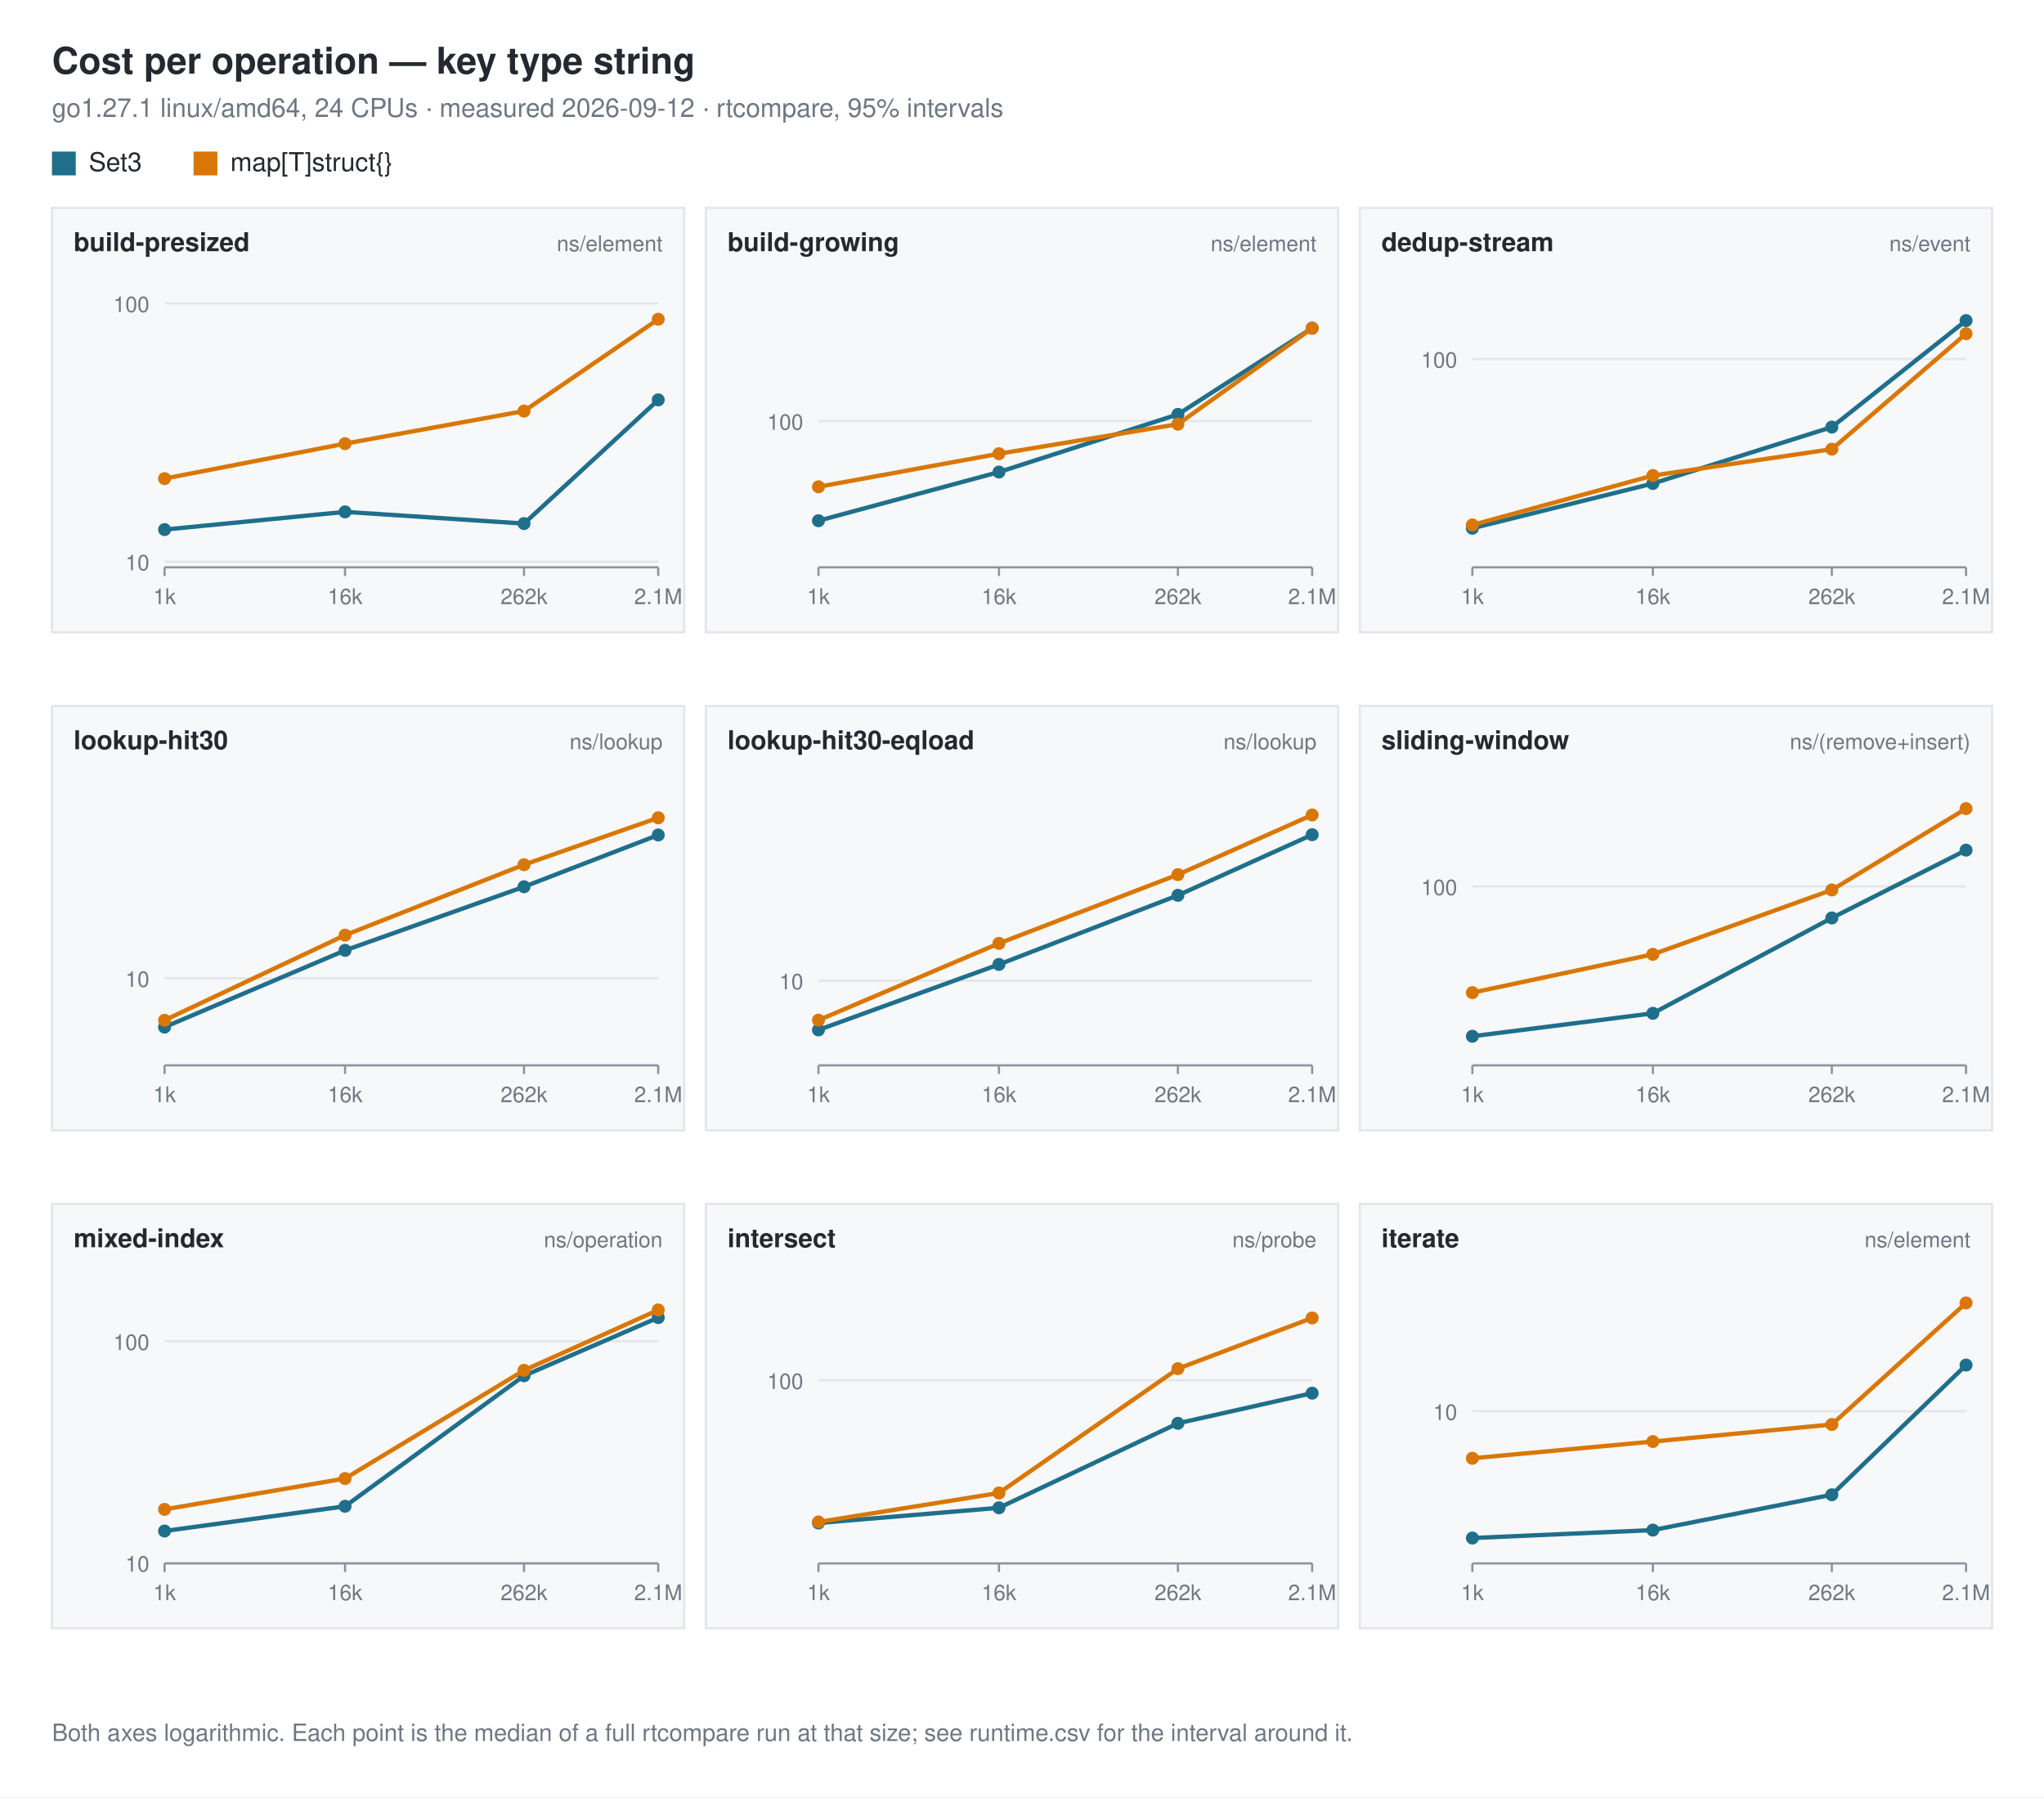
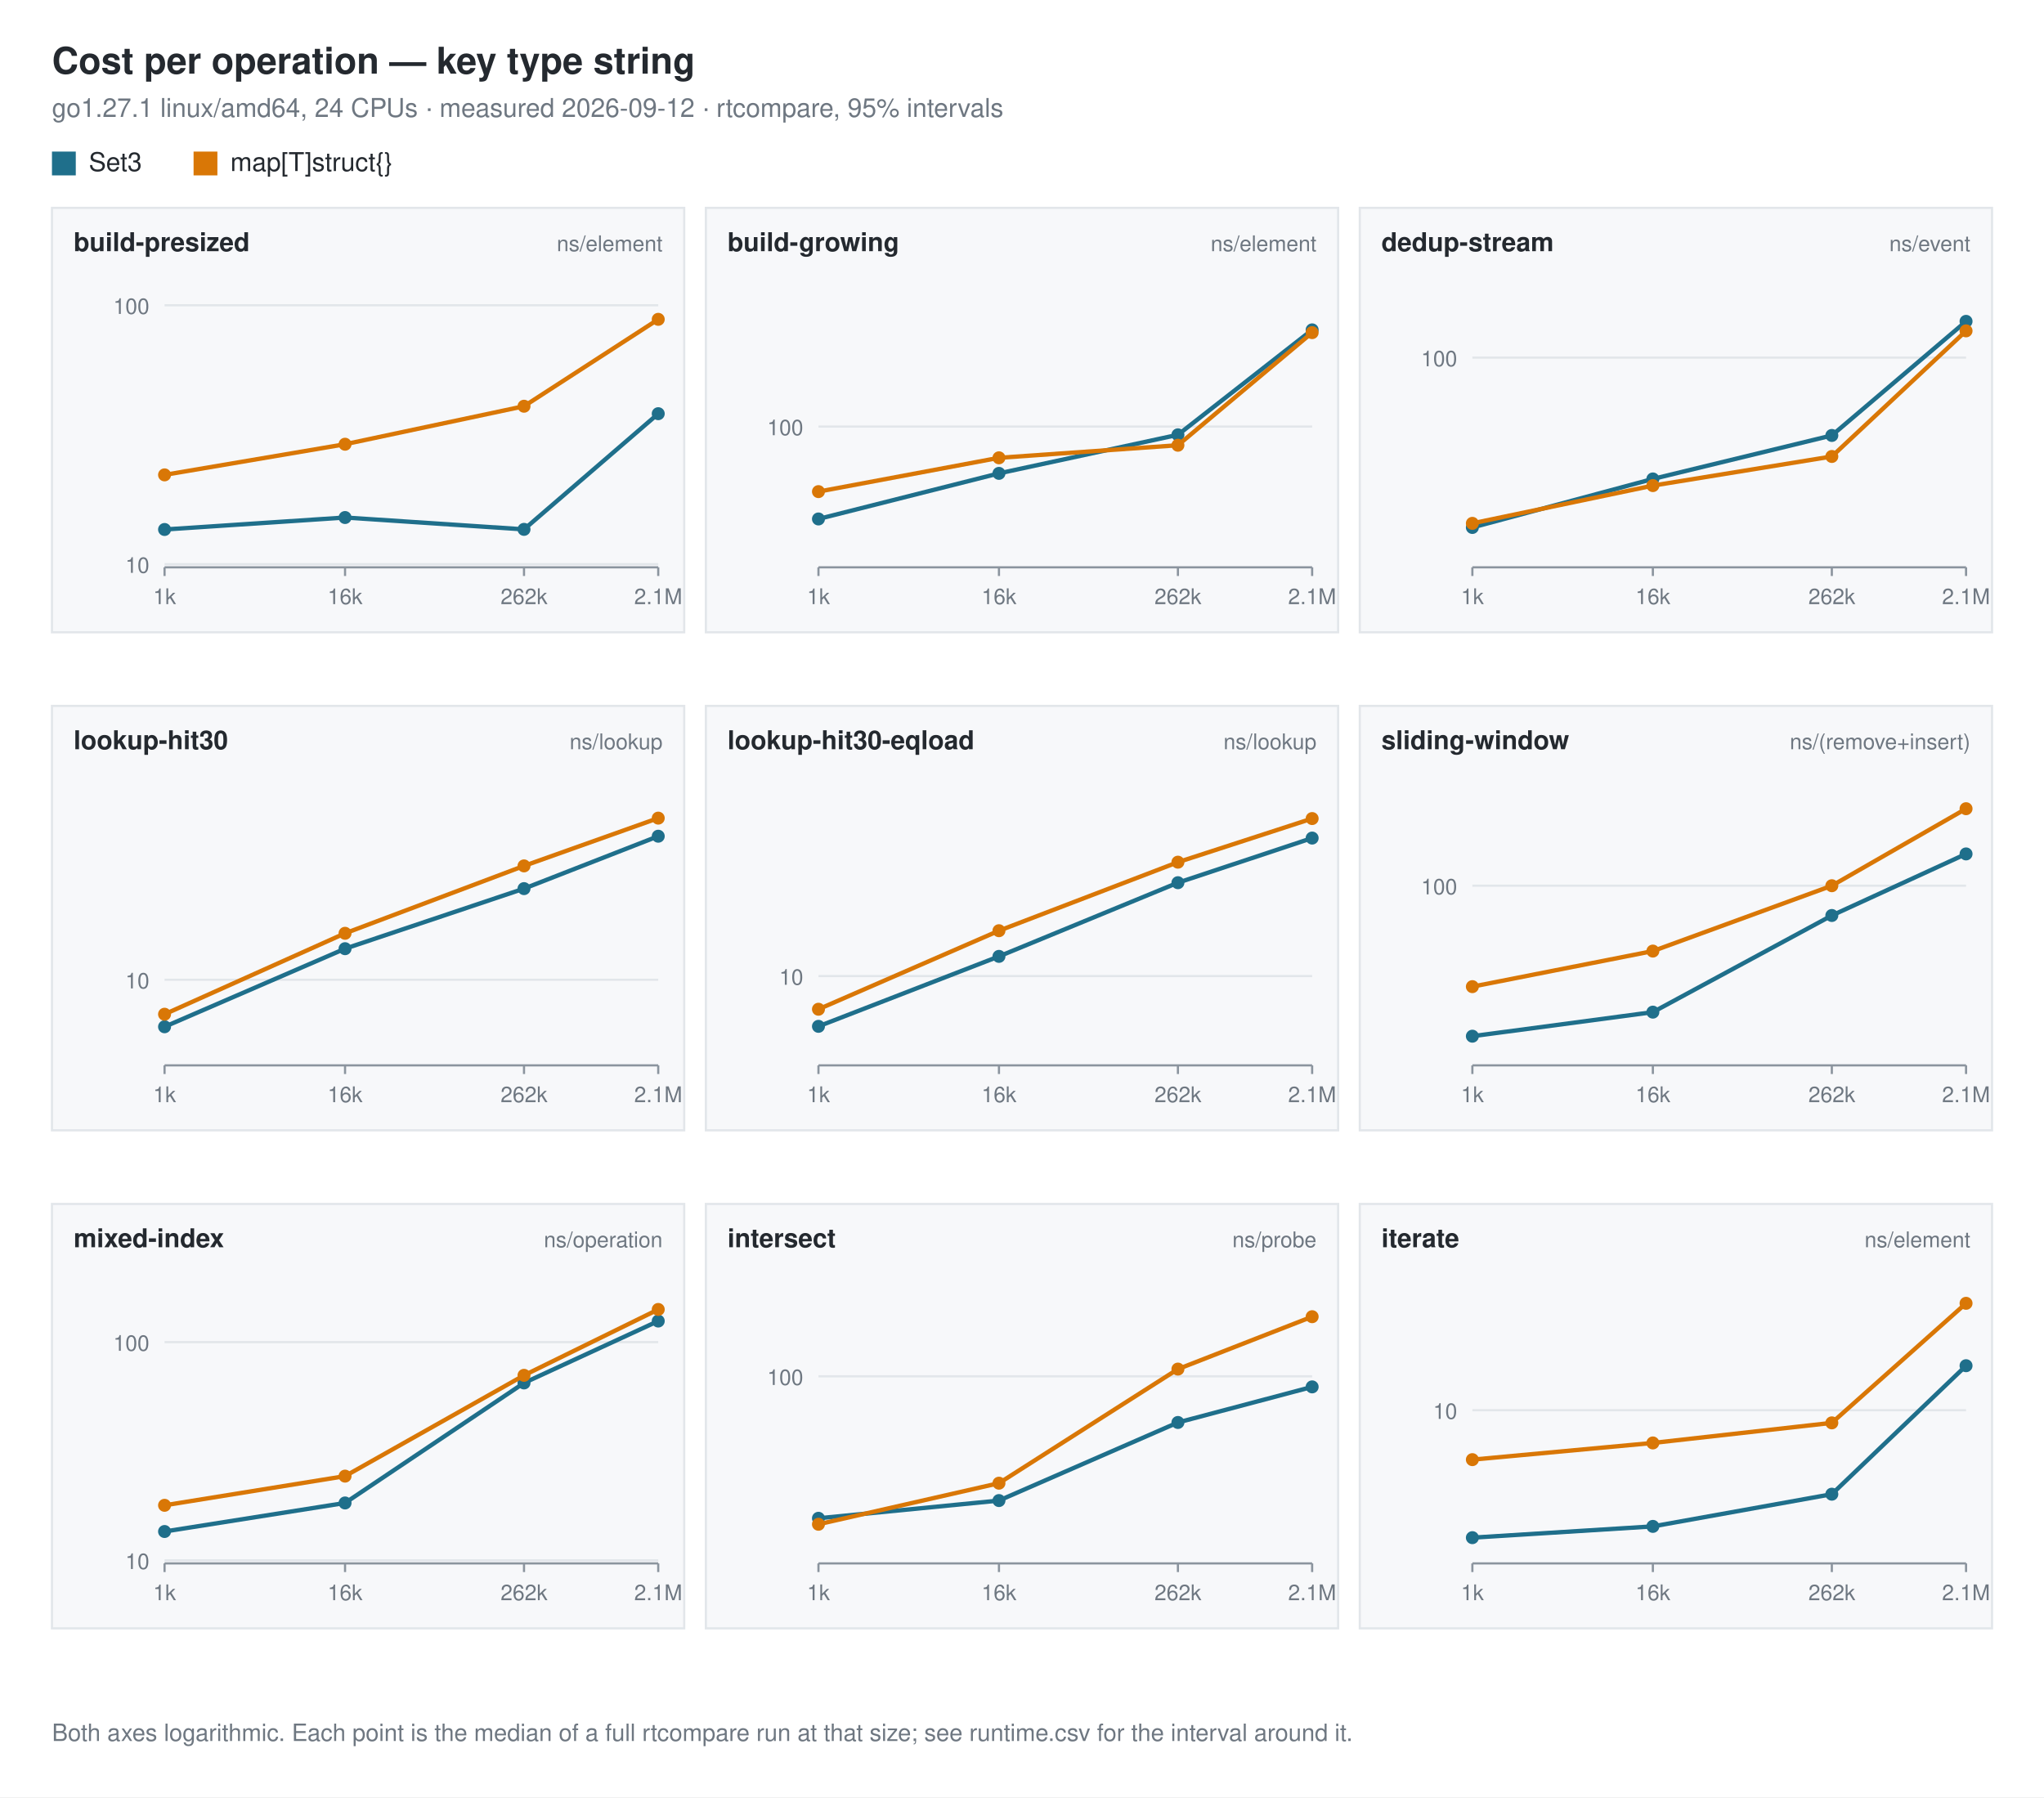
<svg xmlns="http://www.w3.org/2000/svg" width="944" height="830" viewBox="0 0 944 830" font-family="-apple-system, BlinkMacSystemFont, 'Segoe UI', Helvetica, Arial, sans-serif">
  <rect x="0" y="0" width="944" height="830" fill="#ffffff" />
  <text x="24" y="34" font-size="17" fill="#24292f" text-anchor="start" font-weight="600">Cost per operation — key type string</text>
  <text x="24" y="54" font-size="12" fill="#6e7781" text-anchor="start" font-weight="400">go1.27.1 linux/amd64, 24 CPUs · measured 2026-09-12 · rtcompare, 95% intervals</text>
  <rect x="24" y="70" width="11" height="11" fill="#1f6f8b" />
  <text x="41" y="79" font-size="12" fill="#24292f" text-anchor="start" font-weight="400">Set3</text>
  <rect x="89.4" y="70" width="11" height="11" fill="#d97706" />
  <text x="106.4" y="79" font-size="12" fill="#24292f" text-anchor="start" font-weight="400">map[T]struct{}</text>
  <rect x="24" y="96" width="292" height="196" fill="#f7f8fa" stroke="#e2e6ea" stroke-width="1" />
  <text x="34" y="116" font-size="12" fill="#24292f" text-anchor="start" font-weight="600">build-presized</text>
  <text x="306" y="116" font-size="10" fill="#6e7781" text-anchor="end" font-weight="400">ns/element</text>
-   <line x1="76" y1="259.357" x2="304" y2="259.357" stroke="#e2e6ea" stroke-width="1" />
-   <text x="69" y="263.357" font-size="10" fill="#6e7781" text-anchor="end" font-weight="400">10</text>
-   <line x1="76" y1="140.115" x2="304" y2="140.115" stroke="#e2e6ea" stroke-width="1" />
-   <text x="69" y="144.115" font-size="10" fill="#6e7781" text-anchor="end" font-weight="400">100</text>
+   <line x1="76" y1="260.556" x2="304" y2="260.556" stroke="#e2e6ea" stroke-width="1" />
+   <text x="69" y="264.556" font-size="10" fill="#6e7781" text-anchor="end" font-weight="400">10</text>
+   <line x1="76" y1="140.975" x2="304" y2="140.975" stroke="#e2e6ea" stroke-width="1" />
+   <text x="69" y="144.975" font-size="10" fill="#6e7781" text-anchor="end" font-weight="400">100</text>
  <line x1="76" y1="262" x2="76" y2="266" stroke="#8b949e" stroke-width="1" />
  <text x="76" y="279" font-size="10" fill="#6e7781" text-anchor="middle" font-weight="400">1k</text>
  <line x1="159.359" y1="262" x2="159.359" y2="266" stroke="#8b949e" stroke-width="1" />
  <text x="159.359" y="279" font-size="10" fill="#6e7781" text-anchor="middle" font-weight="400">16k</text>
  <line x1="242.011" y1="262" x2="242.011" y2="266" stroke="#8b949e" stroke-width="1" />
  <text x="242.011" y="279" font-size="10" fill="#6e7781" text-anchor="middle" font-weight="400">262k</text>
  <line x1="304" y1="262" x2="304" y2="266" stroke="#8b949e" stroke-width="1" />
  <text x="304" y="279" font-size="10" fill="#6e7781" text-anchor="middle" font-weight="400">2.1M</text>
  <line x1="76" y1="262" x2="304" y2="262" stroke="#8b949e" stroke-width="1" />
-   <polyline points="76,244.575 159.359,236.39 242.011,241.797 304,184.667" fill="none" stroke="#1f6f8b" stroke-width="2" stroke-linejoin="round" stroke-linecap="round" />
-   <circle cx="76" cy="244.575" r="3" fill="#1f6f8b" />
-   <circle cx="159.359" cy="236.39" r="3" fill="#1f6f8b" />
-   <circle cx="242.011" cy="241.797" r="3" fill="#1f6f8b" />
-   <circle cx="304" cy="184.667" r="3" fill="#1f6f8b" />
-   <polyline points="76,221.02 159.359,204.878 242.011,189.842 304,147.425" fill="none" stroke="#d97706" stroke-width="2" stroke-linejoin="round" stroke-linecap="round" />
-   <circle cx="76" cy="221.02" r="3" fill="#d97706" />
-   <circle cx="159.359" cy="204.878" r="3" fill="#d97706" />
-   <circle cx="242.011" cy="189.842" r="3" fill="#d97706" />
-   <circle cx="304" cy="147.425" r="3" fill="#d97706" />
+   <polyline points="76,244.526 159.359,238.999 242.011,244.469 304,191.046" fill="none" stroke="#1f6f8b" stroke-width="2" stroke-linejoin="round" stroke-linecap="round" />
+   <circle cx="76" cy="244.526" r="3" fill="#1f6f8b" />
+   <circle cx="159.359" cy="238.999" r="3" fill="#1f6f8b" />
+   <circle cx="242.011" cy="244.469" r="3" fill="#1f6f8b" />
+   <circle cx="304" cy="191.046" r="3" fill="#1f6f8b" />
+   <polyline points="76,219.305 159.359,205.152 242.011,187.603 304,147.474" fill="none" stroke="#d97706" stroke-width="2" stroke-linejoin="round" stroke-linecap="round" />
+   <circle cx="76" cy="219.305" r="3" fill="#d97706" />
+   <circle cx="159.359" cy="205.152" r="3" fill="#d97706" />
+   <circle cx="242.011" cy="187.603" r="3" fill="#d97706" />
+   <circle cx="304" cy="147.474" r="3" fill="#d97706" />
  <rect x="326" y="96" width="292" height="196" fill="#f7f8fa" stroke="#e2e6ea" stroke-width="1" />
  <text x="336" y="116" font-size="12" fill="#24292f" text-anchor="start" font-weight="600">build-growing</text>
  <text x="608" y="116" font-size="10" fill="#6e7781" text-anchor="end" font-weight="400">ns/element</text>
-   <line x1="378" y1="194.454" x2="606" y2="194.454" stroke="#e2e6ea" stroke-width="1" />
-   <text x="371" y="198.454" font-size="10" fill="#6e7781" text-anchor="end" font-weight="400">100</text>
+   <line x1="378" y1="196.991" x2="606" y2="196.991" stroke="#e2e6ea" stroke-width="1" />
+   <text x="371" y="200.991" font-size="10" fill="#6e7781" text-anchor="end" font-weight="400">100</text>
  <line x1="378" y1="262" x2="378" y2="266" stroke="#8b949e" stroke-width="1" />
  <text x="378" y="279" font-size="10" fill="#6e7781" text-anchor="middle" font-weight="400">1k</text>
  <line x1="461.359" y1="262" x2="461.359" y2="266" stroke="#8b949e" stroke-width="1" />
  <text x="461.359" y="279" font-size="10" fill="#6e7781" text-anchor="middle" font-weight="400">16k</text>
  <line x1="544.011" y1="262" x2="544.011" y2="266" stroke="#8b949e" stroke-width="1" />
  <text x="544.011" y="279" font-size="10" fill="#6e7781" text-anchor="middle" font-weight="400">262k</text>
  <line x1="606" y1="262" x2="606" y2="266" stroke="#8b949e" stroke-width="1" />
  <text x="606" y="279" font-size="10" fill="#6e7781" text-anchor="middle" font-weight="400">2.1M</text>
  <line x1="378" y1="262" x2="606" y2="262" stroke="#8b949e" stroke-width="1" />
-   <polyline points="378,240.471 461.359,217.999 544.011,191.364 606,151.529" fill="none" stroke="#1f6f8b" stroke-width="2" stroke-linejoin="round" stroke-linecap="round" />
-   <circle cx="378" cy="240.471" r="3" fill="#1f6f8b" />
-   <circle cx="461.359" cy="217.999" r="3" fill="#1f6f8b" />
-   <circle cx="544.011" cy="191.364" r="3" fill="#1f6f8b" />
-   <circle cx="606" cy="151.529" r="3" fill="#1f6f8b" />
-   <polyline points="378,224.809 461.359,209.534 544.011,195.893 606,151.601" fill="none" stroke="#d97706" stroke-width="2" stroke-linejoin="round" stroke-linecap="round" />
-   <circle cx="378" cy="224.809" r="3" fill="#d97706" />
-   <circle cx="461.359" cy="209.534" r="3" fill="#d97706" />
-   <circle cx="544.011" cy="195.893" r="3" fill="#d97706" />
-   <circle cx="606" cy="151.601" r="3" fill="#d97706" />
+   <polyline points="378,239.665 461.359,218.609 544.011,200.8 606,152.335" fill="none" stroke="#1f6f8b" stroke-width="2" stroke-linejoin="round" stroke-linecap="round" />
+   <circle cx="378" cy="239.665" r="3" fill="#1f6f8b" />
+   <circle cx="461.359" cy="218.609" r="3" fill="#1f6f8b" />
+   <circle cx="544.011" cy="200.8" r="3" fill="#1f6f8b" />
+   <circle cx="606" cy="152.335" r="3" fill="#1f6f8b" />
+   <polyline points="378,227.037 461.359,211.422 544.011,205.617 606,153.614" fill="none" stroke="#d97706" stroke-width="2" stroke-linejoin="round" stroke-linecap="round" />
+   <circle cx="378" cy="227.037" r="3" fill="#d97706" />
+   <circle cx="461.359" cy="211.422" r="3" fill="#d97706" />
+   <circle cx="544.011" cy="205.617" r="3" fill="#d97706" />
+   <circle cx="606" cy="153.614" r="3" fill="#d97706" />
  <rect x="628" y="96" width="292" height="196" fill="#f7f8fa" stroke="#e2e6ea" stroke-width="1" />
  <text x="638" y="116" font-size="12" fill="#24292f" text-anchor="start" font-weight="600">dedup-stream</text>
  <text x="910" y="116" font-size="10" fill="#6e7781" text-anchor="end" font-weight="400">ns/event</text>
-   <line x1="680" y1="165.774" x2="908" y2="165.774" stroke="#e2e6ea" stroke-width="1" />
-   <text x="673" y="169.774" font-size="10" fill="#6e7781" text-anchor="end" font-weight="400">100</text>
+   <line x1="680" y1="165.151" x2="908" y2="165.151" stroke="#e2e6ea" stroke-width="1" />
+   <text x="673" y="169.151" font-size="10" fill="#6e7781" text-anchor="end" font-weight="400">100</text>
  <line x1="680" y1="262" x2="680" y2="266" stroke="#8b949e" stroke-width="1" />
  <text x="680" y="279" font-size="10" fill="#6e7781" text-anchor="middle" font-weight="400">1k</text>
  <line x1="763.359" y1="262" x2="763.359" y2="266" stroke="#8b949e" stroke-width="1" />
  <text x="763.359" y="279" font-size="10" fill="#6e7781" text-anchor="middle" font-weight="400">16k</text>
  <line x1="846.011" y1="262" x2="846.011" y2="266" stroke="#8b949e" stroke-width="1" />
  <text x="846.011" y="279" font-size="10" fill="#6e7781" text-anchor="middle" font-weight="400">262k</text>
  <line x1="908" y1="262" x2="908" y2="266" stroke="#8b949e" stroke-width="1" />
  <text x="908" y="279" font-size="10" fill="#6e7781" text-anchor="middle" font-weight="400">2.1M</text>
  <line x1="680" y1="262" x2="908" y2="262" stroke="#8b949e" stroke-width="1" />
-   <polyline points="680,243.957 763.359,223.294 846.011,197.238 908,148.043" fill="none" stroke="#1f6f8b" stroke-width="2" stroke-linejoin="round" stroke-linecap="round" />
-   <circle cx="680" cy="243.957" r="3" fill="#1f6f8b" />
-   <circle cx="763.359" cy="223.294" r="3" fill="#1f6f8b" />
-   <circle cx="846.011" cy="197.238" r="3" fill="#1f6f8b" />
-   <circle cx="908" cy="148.043" r="3" fill="#1f6f8b" />
-   <polyline points="680,242.432 763.359,219.616 846.011,207.434 908,154.098" fill="none" stroke="#d97706" stroke-width="2" stroke-linejoin="round" stroke-linecap="round" />
-   <circle cx="680" cy="242.432" r="3" fill="#d97706" />
-   <circle cx="763.359" cy="219.616" r="3" fill="#d97706" />
-   <circle cx="846.011" cy="207.434" r="3" fill="#d97706" />
-   <circle cx="908" cy="154.098" r="3" fill="#d97706" />
+   <polyline points="680,243.593 763.359,221.183 846.011,201.099 908,148.407" fill="none" stroke="#1f6f8b" stroke-width="2" stroke-linejoin="round" stroke-linecap="round" />
+   <circle cx="680" cy="243.593" r="3" fill="#1f6f8b" />
+   <circle cx="763.359" cy="221.183" r="3" fill="#1f6f8b" />
+   <circle cx="846.011" cy="201.099" r="3" fill="#1f6f8b" />
+   <circle cx="908" cy="148.407" r="3" fill="#1f6f8b" />
+   <polyline points="680,241.687 763.359,224.256 846.011,210.807 908,152.796" fill="none" stroke="#d97706" stroke-width="2" stroke-linejoin="round" stroke-linecap="round" />
+   <circle cx="680" cy="241.687" r="3" fill="#d97706" />
+   <circle cx="763.359" cy="224.256" r="3" fill="#d97706" />
+   <circle cx="846.011" cy="210.807" r="3" fill="#d97706" />
+   <circle cx="908" cy="152.796" r="3" fill="#d97706" />
  <rect x="24" y="326" width="292" height="196" fill="#f7f8fa" stroke="#e2e6ea" stroke-width="1" />
  <text x="34" y="346" font-size="12" fill="#24292f" text-anchor="start" font-weight="600">lookup-hit30</text>
  <text x="306" y="346" font-size="10" fill="#6e7781" text-anchor="end" font-weight="400">ns/lookup</text>
-   <line x1="76" y1="451.754" x2="304" y2="451.754" stroke="#e2e6ea" stroke-width="1" />
-   <text x="69" y="455.754" font-size="10" fill="#6e7781" text-anchor="end" font-weight="400">10</text>
+   <line x1="76" y1="452.468" x2="304" y2="452.468" stroke="#e2e6ea" stroke-width="1" />
+   <text x="69" y="456.468" font-size="10" fill="#6e7781" text-anchor="end" font-weight="400">10</text>
  <line x1="76" y1="492" x2="76" y2="496" stroke="#8b949e" stroke-width="1" />
  <text x="76" y="509" font-size="10" fill="#6e7781" text-anchor="middle" font-weight="400">1k</text>
  <line x1="159.359" y1="492" x2="159.359" y2="496" stroke="#8b949e" stroke-width="1" />
  <text x="159.359" y="509" font-size="10" fill="#6e7781" text-anchor="middle" font-weight="400">16k</text>
  <line x1="242.011" y1="492" x2="242.011" y2="496" stroke="#8b949e" stroke-width="1" />
  <text x="242.011" y="509" font-size="10" fill="#6e7781" text-anchor="middle" font-weight="400">262k</text>
  <line x1="304" y1="492" x2="304" y2="496" stroke="#8b949e" stroke-width="1" />
  <text x="304" y="509" font-size="10" fill="#6e7781" text-anchor="middle" font-weight="400">2.1M</text>
  <line x1="76" y1="492" x2="304" y2="492" stroke="#8b949e" stroke-width="1" />
-   <polyline points="76,474.342 159.359,438.895 242.011,409.52 304,385.608" fill="none" stroke="#1f6f8b" stroke-width="2" stroke-linejoin="round" stroke-linecap="round" />
-   <circle cx="76" cy="474.342" r="3" fill="#1f6f8b" />
-   <circle cx="159.359" cy="438.895" r="3" fill="#1f6f8b" />
-   <circle cx="242.011" cy="409.52" r="3" fill="#1f6f8b" />
-   <circle cx="304" cy="385.608" r="3" fill="#1f6f8b" />
-   <polyline points="76,471.169 159.359,431.861 242.011,399.325 304,377.658" fill="none" stroke="#d97706" stroke-width="2" stroke-linejoin="round" stroke-linecap="round" />
-   <circle cx="76" cy="471.169" r="3" fill="#d97706" />
-   <circle cx="159.359" cy="431.861" r="3" fill="#d97706" />
-   <circle cx="242.011" cy="399.325" r="3" fill="#d97706" />
-   <circle cx="304" cy="377.658" r="3" fill="#d97706" />
+   <polyline points="76,474.177 159.359,438.118 242.011,410.377 304,386.176" fill="none" stroke="#1f6f8b" stroke-width="2" stroke-linejoin="round" stroke-linecap="round" />
+   <circle cx="76" cy="474.177" r="3" fill="#1f6f8b" />
+   <circle cx="159.359" cy="438.118" r="3" fill="#1f6f8b" />
+   <circle cx="242.011" cy="410.377" r="3" fill="#1f6f8b" />
+   <circle cx="304" cy="386.176" r="3" fill="#1f6f8b" />
+   <polyline points="76,468.388 159.359,431.01 242.011,399.883 304,377.823" fill="none" stroke="#d97706" stroke-width="2" stroke-linejoin="round" stroke-linecap="round" />
+   <circle cx="76" cy="468.388" r="3" fill="#d97706" />
+   <circle cx="159.359" cy="431.01" r="3" fill="#d97706" />
+   <circle cx="242.011" cy="399.883" r="3" fill="#d97706" />
+   <circle cx="304" cy="377.823" r="3" fill="#d97706" />
  <rect x="326" y="326" width="292" height="196" fill="#f7f8fa" stroke="#e2e6ea" stroke-width="1" />
  <text x="336" y="346" font-size="12" fill="#24292f" text-anchor="start" font-weight="600">lookup-hit30-eqload</text>
  <text x="608" y="346" font-size="10" fill="#6e7781" text-anchor="end" font-weight="400">ns/lookup</text>
-   <line x1="378" y1="452.873" x2="606" y2="452.873" stroke="#e2e6ea" stroke-width="1" />
-   <text x="371" y="456.873" font-size="10" fill="#6e7781" text-anchor="end" font-weight="400">10</text>
+   <line x1="378" y1="450.77" x2="606" y2="450.77" stroke="#e2e6ea" stroke-width="1" />
+   <text x="371" y="454.77" font-size="10" fill="#6e7781" text-anchor="end" font-weight="400">10</text>
  <line x1="378" y1="492" x2="378" y2="496" stroke="#8b949e" stroke-width="1" />
  <text x="378" y="509" font-size="10" fill="#6e7781" text-anchor="middle" font-weight="400">1k</text>
  <line x1="461.359" y1="492" x2="461.359" y2="496" stroke="#8b949e" stroke-width="1" />
  <text x="461.359" y="509" font-size="10" fill="#6e7781" text-anchor="middle" font-weight="400">16k</text>
  <line x1="544.011" y1="492" x2="544.011" y2="496" stroke="#8b949e" stroke-width="1" />
  <text x="544.011" y="509" font-size="10" fill="#6e7781" text-anchor="middle" font-weight="400">262k</text>
  <line x1="606" y1="492" x2="606" y2="496" stroke="#8b949e" stroke-width="1" />
  <text x="606" y="509" font-size="10" fill="#6e7781" text-anchor="middle" font-weight="400">2.1M</text>
  <line x1="378" y1="492" x2="606" y2="492" stroke="#8b949e" stroke-width="1" />
-   <polyline points="378,475.633 461.359,445.384 544.011,413.478 606,385.484" fill="none" stroke="#1f6f8b" stroke-width="2" stroke-linejoin="round" stroke-linecap="round" />
-   <circle cx="378" cy="475.633" r="3" fill="#1f6f8b" />
-   <circle cx="461.359" cy="445.384" r="3" fill="#1f6f8b" />
-   <circle cx="544.011" cy="413.478" r="3" fill="#1f6f8b" />
-   <circle cx="606" cy="385.484" r="3" fill="#1f6f8b" />
-   <polyline points="378,471.135 461.359,435.667 544.011,403.902 606,376.367" fill="none" stroke="#d97706" stroke-width="2" stroke-linejoin="round" stroke-linecap="round" />
-   <circle cx="378" cy="471.135" r="3" fill="#d97706" />
-   <circle cx="461.359" cy="435.667" r="3" fill="#d97706" />
-   <circle cx="544.011" cy="403.902" r="3" fill="#d97706" />
-   <circle cx="606" cy="376.367" r="3" fill="#d97706" />
+   <polyline points="378,473.979 461.359,441.669 544.011,407.642 606,387.036" fill="none" stroke="#1f6f8b" stroke-width="2" stroke-linejoin="round" stroke-linecap="round" />
+   <circle cx="378" cy="473.979" r="3" fill="#1f6f8b" />
+   <circle cx="461.359" cy="441.669" r="3" fill="#1f6f8b" />
+   <circle cx="544.011" cy="407.642" r="3" fill="#1f6f8b" />
+   <circle cx="606" cy="387.036" r="3" fill="#1f6f8b" />
+   <polyline points="378,466.081 461.359,429.815 544.011,398.165 606,378.021" fill="none" stroke="#d97706" stroke-width="2" stroke-linejoin="round" stroke-linecap="round" />
+   <circle cx="378" cy="466.081" r="3" fill="#d97706" />
+   <circle cx="461.359" cy="429.815" r="3" fill="#d97706" />
+   <circle cx="544.011" cy="398.165" r="3" fill="#d97706" />
+   <circle cx="606" cy="378.021" r="3" fill="#d97706" />
  <rect x="628" y="326" width="292" height="196" fill="#f7f8fa" stroke="#e2e6ea" stroke-width="1" />
  <text x="638" y="346" font-size="12" fill="#24292f" text-anchor="start" font-weight="600">sliding-window</text>
  <text x="910" y="346" font-size="10" fill="#6e7781" text-anchor="end" font-weight="400">ns/(remove+insert)</text>
-   <line x1="680" y1="409.354" x2="908" y2="409.354" stroke="#e2e6ea" stroke-width="1" />
-   <text x="673" y="413.354" font-size="10" fill="#6e7781" text-anchor="end" font-weight="400">100</text>
+   <line x1="680" y1="409.03" x2="908" y2="409.03" stroke="#e2e6ea" stroke-width="1" />
+   <text x="673" y="413.03" font-size="10" fill="#6e7781" text-anchor="end" font-weight="400">100</text>
  <line x1="680" y1="492" x2="680" y2="496" stroke="#8b949e" stroke-width="1" />
  <text x="680" y="509" font-size="10" fill="#6e7781" text-anchor="middle" font-weight="400">1k</text>
  <line x1="763.359" y1="492" x2="763.359" y2="496" stroke="#8b949e" stroke-width="1" />
  <text x="763.359" y="509" font-size="10" fill="#6e7781" text-anchor="middle" font-weight="400">16k</text>
  <line x1="846.011" y1="492" x2="846.011" y2="496" stroke="#8b949e" stroke-width="1" />
  <text x="846.011" y="509" font-size="10" fill="#6e7781" text-anchor="middle" font-weight="400">262k</text>
  <line x1="908" y1="492" x2="908" y2="496" stroke="#8b949e" stroke-width="1" />
  <text x="908" y="509" font-size="10" fill="#6e7781" text-anchor="middle" font-weight="400">2.1M</text>
  <line x1="680" y1="492" x2="908" y2="492" stroke="#8b949e" stroke-width="1" />
-   <polyline points="680,478.561 763.359,467.964 846.011,423.927 908,392.605" fill="none" stroke="#1f6f8b" stroke-width="2" stroke-linejoin="round" stroke-linecap="round" />
-   <circle cx="680" cy="478.561" r="3" fill="#1f6f8b" />
-   <circle cx="763.359" cy="467.964" r="3" fill="#1f6f8b" />
-   <circle cx="846.011" cy="423.927" r="3" fill="#1f6f8b" />
-   <circle cx="908" cy="392.605" r="3" fill="#1f6f8b" />
-   <polyline points="680,458.414 763.359,440.717 846.011,410.988 908,373.439" fill="none" stroke="#d97706" stroke-width="2" stroke-linejoin="round" stroke-linecap="round" />
-   <circle cx="680" cy="458.414" r="3" fill="#d97706" />
-   <circle cx="763.359" cy="440.717" r="3" fill="#d97706" />
-   <circle cx="846.011" cy="410.988" r="3" fill="#d97706" />
-   <circle cx="908" cy="373.439" r="3" fill="#d97706" />
+   <polyline points="680,478.529 763.359,467.42 846.011,422.787 908,394.354" fill="none" stroke="#1f6f8b" stroke-width="2" stroke-linejoin="round" stroke-linecap="round" />
+   <circle cx="680" cy="478.529" r="3" fill="#1f6f8b" />
+   <circle cx="763.359" cy="467.42" r="3" fill="#1f6f8b" />
+   <circle cx="846.011" cy="422.787" r="3" fill="#1f6f8b" />
+   <circle cx="908" cy="394.354" r="3" fill="#1f6f8b" />
+   <polyline points="680,455.647 763.359,439.223 846.011,409.04 908,373.471" fill="none" stroke="#d97706" stroke-width="2" stroke-linejoin="round" stroke-linecap="round" />
+   <circle cx="680" cy="455.647" r="3" fill="#d97706" />
+   <circle cx="763.359" cy="439.223" r="3" fill="#d97706" />
+   <circle cx="846.011" cy="409.04" r="3" fill="#d97706" />
+   <circle cx="908" cy="373.471" r="3" fill="#d97706" />
  <rect x="24" y="556" width="292" height="196" fill="#f7f8fa" stroke="#e2e6ea" stroke-width="1" />
  <text x="34" y="576" font-size="12" fill="#24292f" text-anchor="start" font-weight="600">mixed-index</text>
  <text x="306" y="576" font-size="10" fill="#6e7781" text-anchor="end" font-weight="400">ns/operation</text>
-   <line x1="76" y1="721.768" x2="304" y2="721.768" stroke="#e2e6ea" stroke-width="1" />
-   <text x="69" y="725.768" font-size="10" fill="#6e7781" text-anchor="end" font-weight="400">10</text>
-   <line x1="76" y1="619.417" x2="304" y2="619.417" stroke="#e2e6ea" stroke-width="1" />
-   <text x="69" y="623.417" font-size="10" fill="#6e7781" text-anchor="end" font-weight="400">100</text>
+   <line x1="76" y1="720.602" x2="304" y2="720.602" stroke="#e2e6ea" stroke-width="1" />
+   <text x="69" y="724.602" font-size="10" fill="#6e7781" text-anchor="end" font-weight="400">10</text>
+   <line x1="76" y1="619.817" x2="304" y2="619.817" stroke="#e2e6ea" stroke-width="1" />
+   <text x="69" y="623.817" font-size="10" fill="#6e7781" text-anchor="end" font-weight="400">100</text>
  <line x1="76" y1="722" x2="76" y2="726" stroke="#8b949e" stroke-width="1" />
  <text x="76" y="739" font-size="10" fill="#6e7781" text-anchor="middle" font-weight="400">1k</text>
  <line x1="159.359" y1="722" x2="159.359" y2="726" stroke="#8b949e" stroke-width="1" />
  <text x="159.359" y="739" font-size="10" fill="#6e7781" text-anchor="middle" font-weight="400">16k</text>
  <line x1="242.011" y1="722" x2="242.011" y2="726" stroke="#8b949e" stroke-width="1" />
  <text x="242.011" y="739" font-size="10" fill="#6e7781" text-anchor="middle" font-weight="400">262k</text>
  <line x1="304" y1="722" x2="304" y2="726" stroke="#8b949e" stroke-width="1" />
  <text x="304" y="739" font-size="10" fill="#6e7781" text-anchor="middle" font-weight="400">2.1M</text>
  <line x1="76" y1="722" x2="304" y2="722" stroke="#8b949e" stroke-width="1" />
-   <polyline points="76,707.044 159.359,695.624 242.011,635.35 304,608.482" fill="none" stroke="#1f6f8b" stroke-width="2" stroke-linejoin="round" stroke-linecap="round" />
-   <circle cx="76" cy="707.044" r="3" fill="#1f6f8b" />
-   <circle cx="159.359" cy="695.624" r="3" fill="#1f6f8b" />
-   <circle cx="242.011" cy="635.35" r="3" fill="#1f6f8b" />
-   <circle cx="304" cy="608.482" r="3" fill="#1f6f8b" />
-   <polyline points="76,697.05 159.359,682.8 242.011,632.839 304,604.956" fill="none" stroke="#d97706" stroke-width="2" stroke-linejoin="round" stroke-linecap="round" />
-   <circle cx="76" cy="697.05" r="3" fill="#d97706" />
-   <circle cx="159.359" cy="682.8" r="3" fill="#d97706" />
-   <circle cx="242.011" cy="632.839" r="3" fill="#d97706" />
-   <circle cx="304" cy="604.956" r="3" fill="#d97706" />
+   <polyline points="76,707.273 159.359,694.091 242.011,638.663 304,610.077" fill="none" stroke="#1f6f8b" stroke-width="2" stroke-linejoin="round" stroke-linecap="round" />
+   <circle cx="76" cy="707.273" r="3" fill="#1f6f8b" />
+   <circle cx="159.359" cy="694.091" r="3" fill="#1f6f8b" />
+   <circle cx="242.011" cy="638.663" r="3" fill="#1f6f8b" />
+   <circle cx="304" cy="610.077" r="3" fill="#1f6f8b" />
+   <polyline points="76,695.173 159.359,681.699 242.011,635.146 304,604.727" fill="none" stroke="#d97706" stroke-width="2" stroke-linejoin="round" stroke-linecap="round" />
+   <circle cx="76" cy="695.173" r="3" fill="#d97706" />
+   <circle cx="159.359" cy="681.699" r="3" fill="#d97706" />
+   <circle cx="242.011" cy="635.146" r="3" fill="#d97706" />
+   <circle cx="304" cy="604.727" r="3" fill="#d97706" />
  <rect x="326" y="556" width="292" height="196" fill="#f7f8fa" stroke="#e2e6ea" stroke-width="1" />
  <text x="336" y="576" font-size="12" fill="#24292f" text-anchor="start" font-weight="600">intersect</text>
  <text x="608" y="576" font-size="10" fill="#6e7781" text-anchor="end" font-weight="400">ns/probe</text>
-   <line x1="378" y1="637.444" x2="606" y2="637.444" stroke="#e2e6ea" stroke-width="1" />
-   <text x="371" y="641.444" font-size="10" fill="#6e7781" text-anchor="end" font-weight="400">100</text>
+   <line x1="378" y1="635.612" x2="606" y2="635.612" stroke="#e2e6ea" stroke-width="1" />
+   <text x="371" y="639.612" font-size="10" fill="#6e7781" text-anchor="end" font-weight="400">100</text>
  <line x1="378" y1="722" x2="378" y2="726" stroke="#8b949e" stroke-width="1" />
  <text x="378" y="739" font-size="10" fill="#6e7781" text-anchor="middle" font-weight="400">1k</text>
  <line x1="461.359" y1="722" x2="461.359" y2="726" stroke="#8b949e" stroke-width="1" />
  <text x="461.359" y="739" font-size="10" fill="#6e7781" text-anchor="middle" font-weight="400">16k</text>
  <line x1="544.011" y1="722" x2="544.011" y2="726" stroke="#8b949e" stroke-width="1" />
  <text x="544.011" y="739" font-size="10" fill="#6e7781" text-anchor="middle" font-weight="400">262k</text>
  <line x1="606" y1="722" x2="606" y2="726" stroke="#8b949e" stroke-width="1" />
  <text x="606" y="739" font-size="10" fill="#6e7781" text-anchor="middle" font-weight="400">2.1M</text>
  <line x1="378" y1="722" x2="606" y2="722" stroke="#8b949e" stroke-width="1" />
-   <polyline points="378,703.344 461.359,696.326 544.011,657.302 606,643.381" fill="none" stroke="#1f6f8b" stroke-width="2" stroke-linejoin="round" stroke-linecap="round" />
-   <circle cx="378" cy="703.344" r="3" fill="#1f6f8b" />
-   <circle cx="461.359" cy="696.326" r="3" fill="#1f6f8b" />
-   <circle cx="544.011" cy="657.302" r="3" fill="#1f6f8b" />
-   <circle cx="606" cy="643.381" r="3" fill="#1f6f8b" />
-   <polyline points="378,702.861 461.359,689.479 544.011,632.069 606,608.656" fill="none" stroke="#d97706" stroke-width="2" stroke-linejoin="round" stroke-linecap="round" />
-   <circle cx="378" cy="702.861" r="3" fill="#d97706" />
-   <circle cx="461.359" cy="689.479" r="3" fill="#d97706" />
-   <circle cx="544.011" cy="632.069" r="3" fill="#d97706" />
-   <circle cx="606" cy="608.656" r="3" fill="#d97706" />
+   <polyline points="378,701.164 461.359,692.982 544.011,656.919 606,640.482" fill="none" stroke="#1f6f8b" stroke-width="2" stroke-linejoin="round" stroke-linecap="round" />
+   <circle cx="378" cy="701.164" r="3" fill="#1f6f8b" />
+   <circle cx="461.359" cy="692.982" r="3" fill="#1f6f8b" />
+   <circle cx="544.011" cy="656.919" r="3" fill="#1f6f8b" />
+   <circle cx="606" cy="640.482" r="3" fill="#1f6f8b" />
+   <polyline points="378,703.929 461.359,684.956 544.011,632.265 606,608.071" fill="none" stroke="#d97706" stroke-width="2" stroke-linejoin="round" stroke-linecap="round" />
+   <circle cx="378" cy="703.929" r="3" fill="#d97706" />
+   <circle cx="461.359" cy="684.956" r="3" fill="#d97706" />
+   <circle cx="544.011" cy="632.265" r="3" fill="#d97706" />
+   <circle cx="606" cy="608.071" r="3" fill="#d97706" />
  <rect x="628" y="556" width="292" height="196" fill="#f7f8fa" stroke="#e2e6ea" stroke-width="1" />
  <text x="638" y="576" font-size="12" fill="#24292f" text-anchor="start" font-weight="600">iterate</text>
  <text x="910" y="576" font-size="10" fill="#6e7781" text-anchor="end" font-weight="400">ns/element</text>
-   <line x1="680" y1="651.712" x2="908" y2="651.712" stroke="#e2e6ea" stroke-width="1" />
-   <text x="673" y="655.712" font-size="10" fill="#6e7781" text-anchor="end" font-weight="400">10</text>
+   <line x1="680" y1="651.254" x2="908" y2="651.254" stroke="#e2e6ea" stroke-width="1" />
+   <text x="673" y="655.254" font-size="10" fill="#6e7781" text-anchor="end" font-weight="400">10</text>
  <line x1="680" y1="722" x2="680" y2="726" stroke="#8b949e" stroke-width="1" />
  <text x="680" y="739" font-size="10" fill="#6e7781" text-anchor="middle" font-weight="400">1k</text>
  <line x1="763.359" y1="722" x2="763.359" y2="726" stroke="#8b949e" stroke-width="1" />
  <text x="763.359" y="739" font-size="10" fill="#6e7781" text-anchor="middle" font-weight="400">16k</text>
  <line x1="846.011" y1="722" x2="846.011" y2="726" stroke="#8b949e" stroke-width="1" />
  <text x="846.011" y="739" font-size="10" fill="#6e7781" text-anchor="middle" font-weight="400">262k</text>
  <line x1="908" y1="722" x2="908" y2="726" stroke="#8b949e" stroke-width="1" />
  <text x="908" y="739" font-size="10" fill="#6e7781" text-anchor="middle" font-weight="400">2.1M</text>
  <line x1="680" y1="722" x2="908" y2="722" stroke="#8b949e" stroke-width="1" />
-   <polyline points="680,710.286 763.359,706.622 846.011,690.289 908,630.409" fill="none" stroke="#1f6f8b" stroke-width="2" stroke-linejoin="round" stroke-linecap="round" />
-   <circle cx="680" cy="710.286" r="3" fill="#1f6f8b" />
-   <circle cx="763.359" cy="706.622" r="3" fill="#1f6f8b" />
-   <circle cx="846.011" cy="690.289" r="3" fill="#1f6f8b" />
-   <circle cx="908" cy="630.409" r="3" fill="#1f6f8b" />
-   <polyline points="680,673.456 763.359,665.721 846.011,657.847 908,601.714" fill="none" stroke="#d97706" stroke-width="2" stroke-linejoin="round" stroke-linecap="round" />
-   <circle cx="680" cy="673.456" r="3" fill="#d97706" />
-   <circle cx="763.359" cy="665.721" r="3" fill="#d97706" />
-   <circle cx="846.011" cy="657.847" r="3" fill="#d97706" />
-   <circle cx="908" cy="601.714" r="3" fill="#d97706" />
+   <polyline points="680,710.113 763.359,704.908 846.011,690.039 908,630.705" fill="none" stroke="#1f6f8b" stroke-width="2" stroke-linejoin="round" stroke-linecap="round" />
+   <circle cx="680" cy="710.113" r="3" fill="#1f6f8b" />
+   <circle cx="763.359" cy="704.908" r="3" fill="#1f6f8b" />
+   <circle cx="846.011" cy="690.039" r="3" fill="#1f6f8b" />
+   <circle cx="908" cy="630.705" r="3" fill="#1f6f8b" />
+   <polyline points="680,674.085 763.359,666.373 846.011,657.098 908,601.887" fill="none" stroke="#d97706" stroke-width="2" stroke-linejoin="round" stroke-linecap="round" />
+   <circle cx="680" cy="674.085" r="3" fill="#d97706" />
+   <circle cx="763.359" cy="666.373" r="3" fill="#d97706" />
+   <circle cx="846.011" cy="657.098" r="3" fill="#d97706" />
+   <circle cx="908" cy="601.887" r="3" fill="#d97706" />
  <text x="24" y="804" font-size="11" fill="#6e7781" text-anchor="start" font-weight="400">Both axes logarithmic. Each point is the median of a full rtcompare run at that size; see runtime.csv for the interval around it.</text>
</svg>
